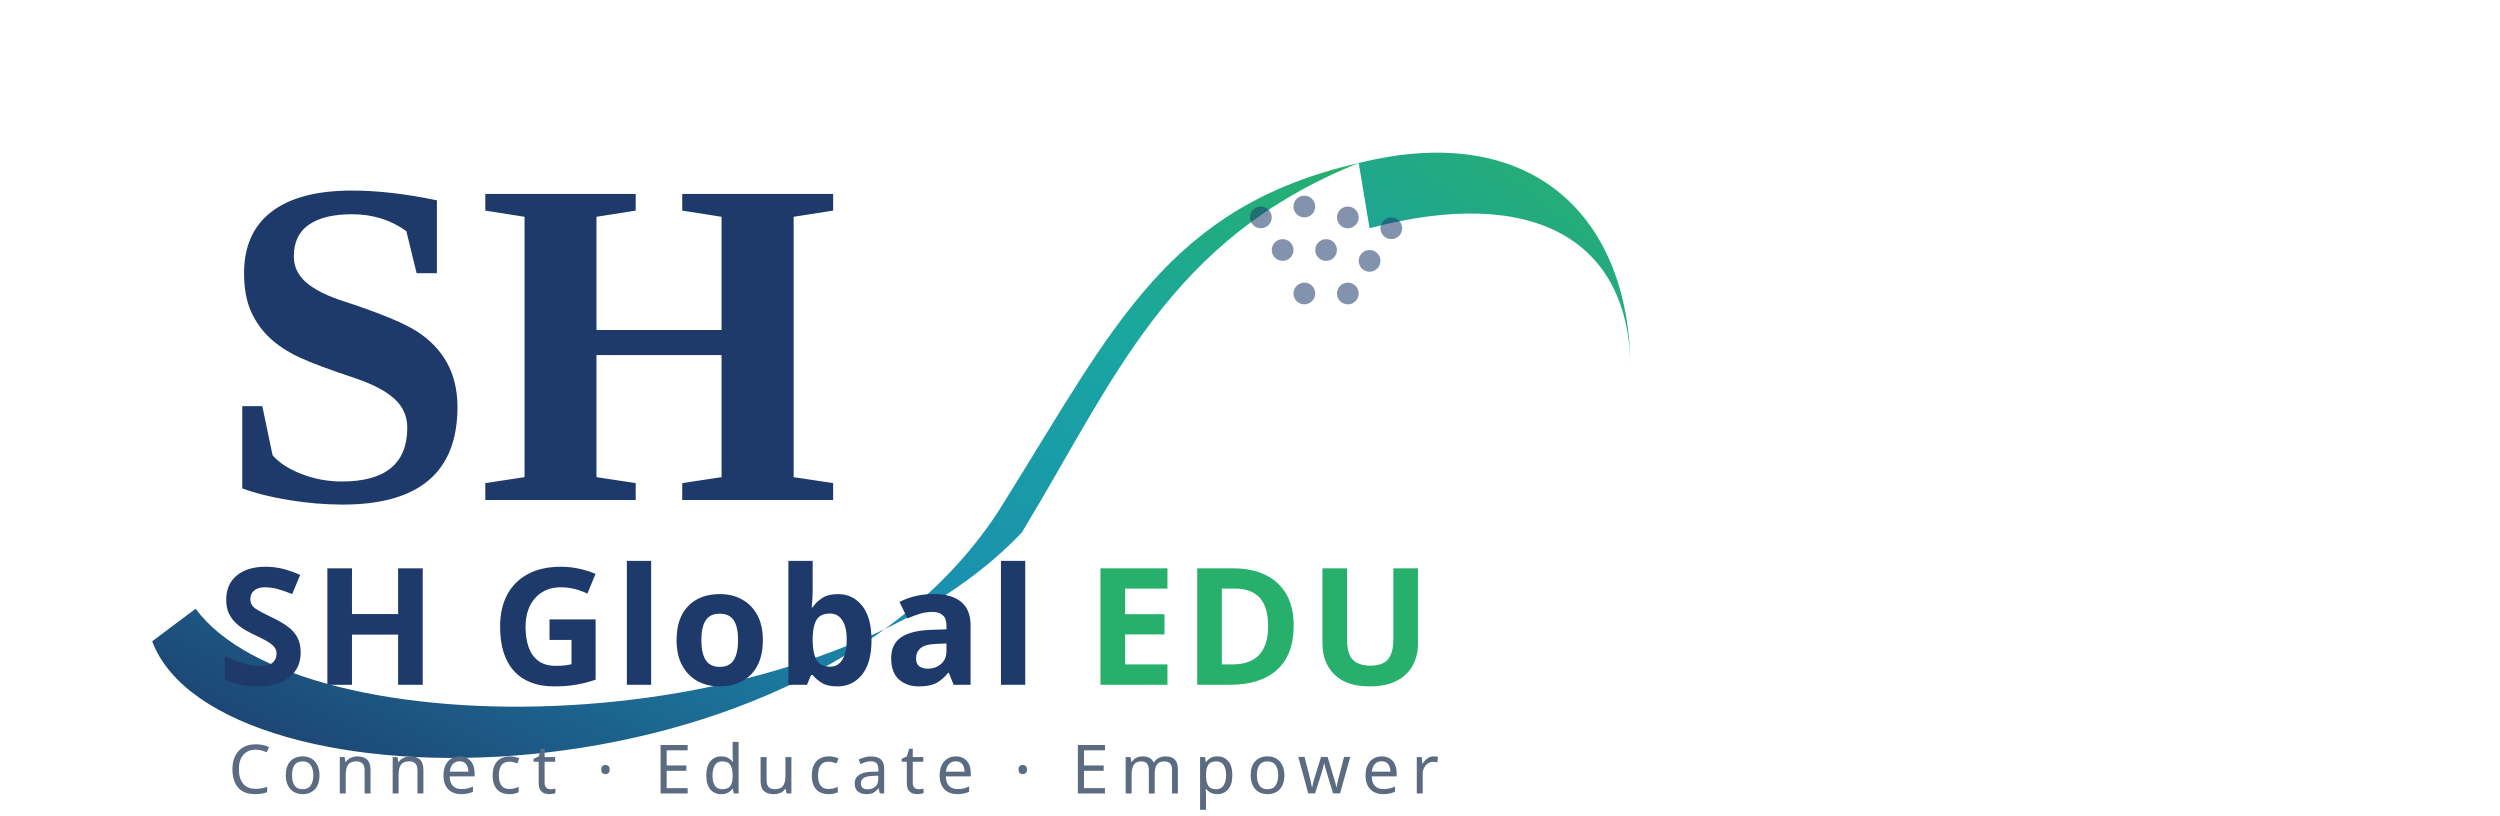
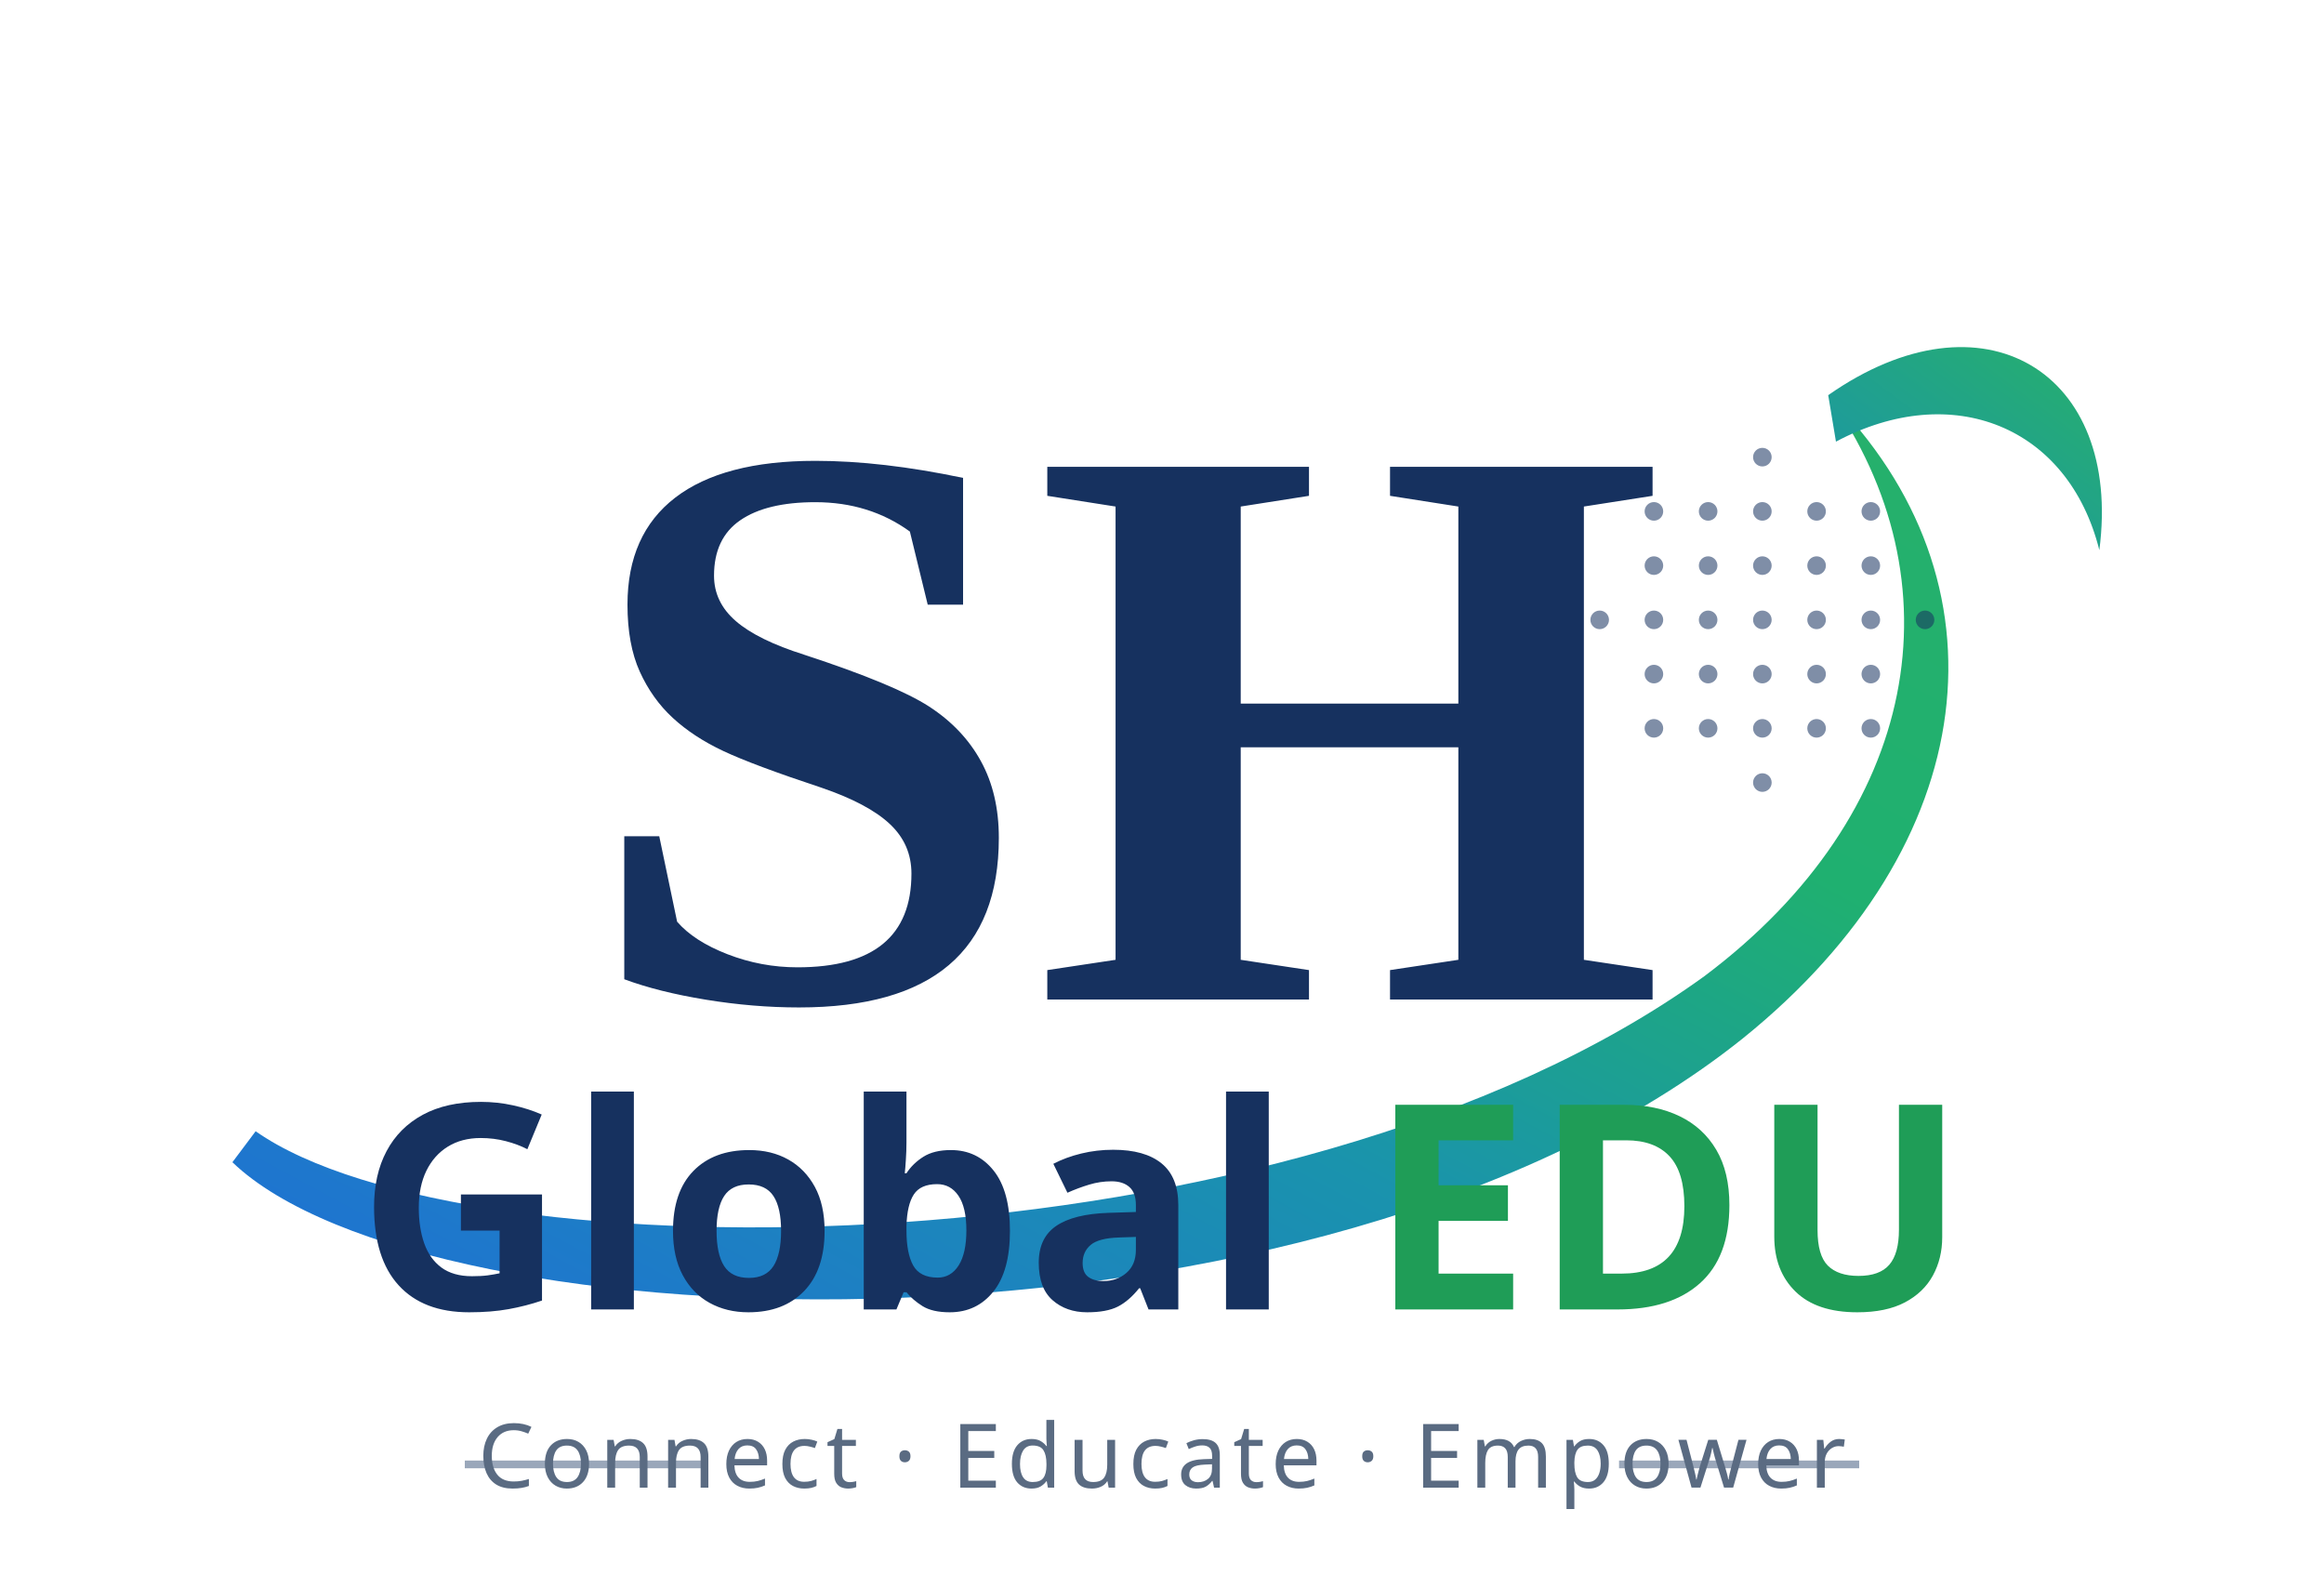
- <svg xmlns="http://www.w3.org/2000/svg" viewBox="0 0 460 150" width="460" height="150" font-family="'Poppins','Segoe UI',sans-serif">
+ <svg xmlns="http://www.w3.org/2000/svg" viewBox="0 0 600 410" width="600" height="410" font-family="'Poppins','Segoe UI',sans-serif">
  <defs>
-     <linearGradient id="swoosh" x1="0" y1="1" x2="1" y2="0">
-       <stop offset="0%" stop-color="#1e3a6b" />
-       <stop offset="45%" stop-color="#1a8fb0" />
-       <stop offset="75%" stop-color="#19a6a0" />
+     <linearGradient id="swN" x1="0" y1="1" x2="1" y2="0">
+       <stop offset="0%" stop-color="#1f6fd6" />
+       <stop offset="40%" stop-color="#1a93ad" />
+       <stop offset="70%" stop-color="#1fb070" />
      <stop offset="100%" stop-color="#27b06b" />
    </linearGradient>
-     <linearGradient id="swoosh2" x1="0" y1="1" x2="1" y2="0">
-       <stop offset="0%" stop-color="#1aa0a8" />
+     <linearGradient id="swN2" x1="0" y1="1" x2="1" y2="0">
+       <stop offset="0%" stop-color="#1a93ad" />
      <stop offset="100%" stop-color="#27b06b" />
    </linearGradient>
  </defs>
-   <path d="M28 118 C 40 150, 150 150, 185 92 C 205 60, 215 38, 250 30 C 215 44, 205 70, 188 98 C 150 138, 55 138, 36 112 Z" fill="url(#swoosh)" />
-   <path d="M250 30 C 282 22, 300 40, 300 68 C 300 44, 282 34, 252 42 Z" fill="url(#swoosh2)" />
-   <g fill="#1e3a6b" opacity="0.55">
-     <circle cx="232" cy="40" r="2" />
-     <circle cx="240" cy="38" r="2" />
-     <circle cx="248" cy="40" r="2" />
-     <circle cx="236" cy="46" r="2" />
-     <circle cx="244" cy="46" r="2" />
-     <circle cx="252" cy="48" r="2" />
-     <circle cx="240" cy="54" r="2" />
-     <circle cx="248" cy="54" r="2" />
-     <circle cx="256" cy="42" r="2" />
+   <path d="M60 300 C 110 348, 340 356, 450 268 C 512 218, 520 150, 472 102 C 506 150, 496 210, 440 252 C 332 330, 120 330, 66 292 Z" fill="url(#swN)" />
+   <path d="M472 102 C 512 74, 548 96, 542 142 C 534 110, 504 98, 474 114 Z" fill="url(#swN2)" />
+   <g fill="#16315f" opacity="0.55">
+     <circle cx="455" cy="118" r="2.4" />
+     <circle cx="427" cy="132" r="2.4" />
+     <circle cx="441" cy="132" r="2.4" />
+     <circle cx="455" cy="132" r="2.4" />
+     <circle cx="469" cy="132" r="2.4" />
+     <circle cx="483" cy="132" r="2.4" />
+     <circle cx="427" cy="146" r="2.4" />
+     <circle cx="441" cy="146" r="2.4" />
+     <circle cx="455" cy="146" r="2.4" />
+     <circle cx="469" cy="146" r="2.4" />
+     <circle cx="483" cy="146" r="2.4" />
+     <circle cx="413" cy="160" r="2.4" />
+     <circle cx="427" cy="160" r="2.4" />
+     <circle cx="441" cy="160" r="2.4" />
+     <circle cx="455" cy="160" r="2.4" />
+     <circle cx="469" cy="160" r="2.4" />
+     <circle cx="483" cy="160" r="2.4" />
+     <circle cx="497" cy="160" r="2.4" />
+     <circle cx="427" cy="174" r="2.4" />
+     <circle cx="441" cy="174" r="2.4" />
+     <circle cx="455" cy="174" r="2.4" />
+     <circle cx="469" cy="174" r="2.4" />
+     <circle cx="483" cy="174" r="2.4" />
+     <circle cx="427" cy="188" r="2.4" />
+     <circle cx="441" cy="188" r="2.4" />
+     <circle cx="455" cy="188" r="2.4" />
+     <circle cx="469" cy="188" r="2.4" />
+     <circle cx="483" cy="188" r="2.4" />
+     <circle cx="455" cy="202" r="2.4" />
  </g>
-   <text x="40" y="92" font-size="86" font-weight="700" fill="#1e3a6b" font-family="Georgia,'Times New Roman',serif">SH</text>
-   <text x="40" y="126" font-size="30" font-weight="700" fill="#1e3a6b" letter-spacing="1">SH Global <tspan fill="#27b06b">EDU</tspan>
+   <text x="150" y="258" font-size="210" font-weight="700" fill="#16315f" font-family="Georgia,'Times New Roman',serif">SH</text>
+   <text x="300" y="338" text-anchor="middle" font-size="74" font-weight="700" fill="#16315f" letter-spacing="1">Global <tspan fill="#1f9d57">EDU</tspan>
  </text>
-   <text x="42" y="146" font-size="12.5" font-weight="500" fill="#5a6b82" letter-spacing="2">Connect · Educate · Empower</text>
+   <line x1="120" y1="378" x2="182" y2="378" stroke="#9aa7ba" stroke-width="2" />
+   <line x1="418" y1="378" x2="480" y2="378" stroke="#9aa7ba" stroke-width="2" />
+   <text x="300" y="384" text-anchor="middle" font-size="23" font-weight="500" fill="#5a6b82" letter-spacing="1.5">Connect · Educate · Empower</text>
</svg>
